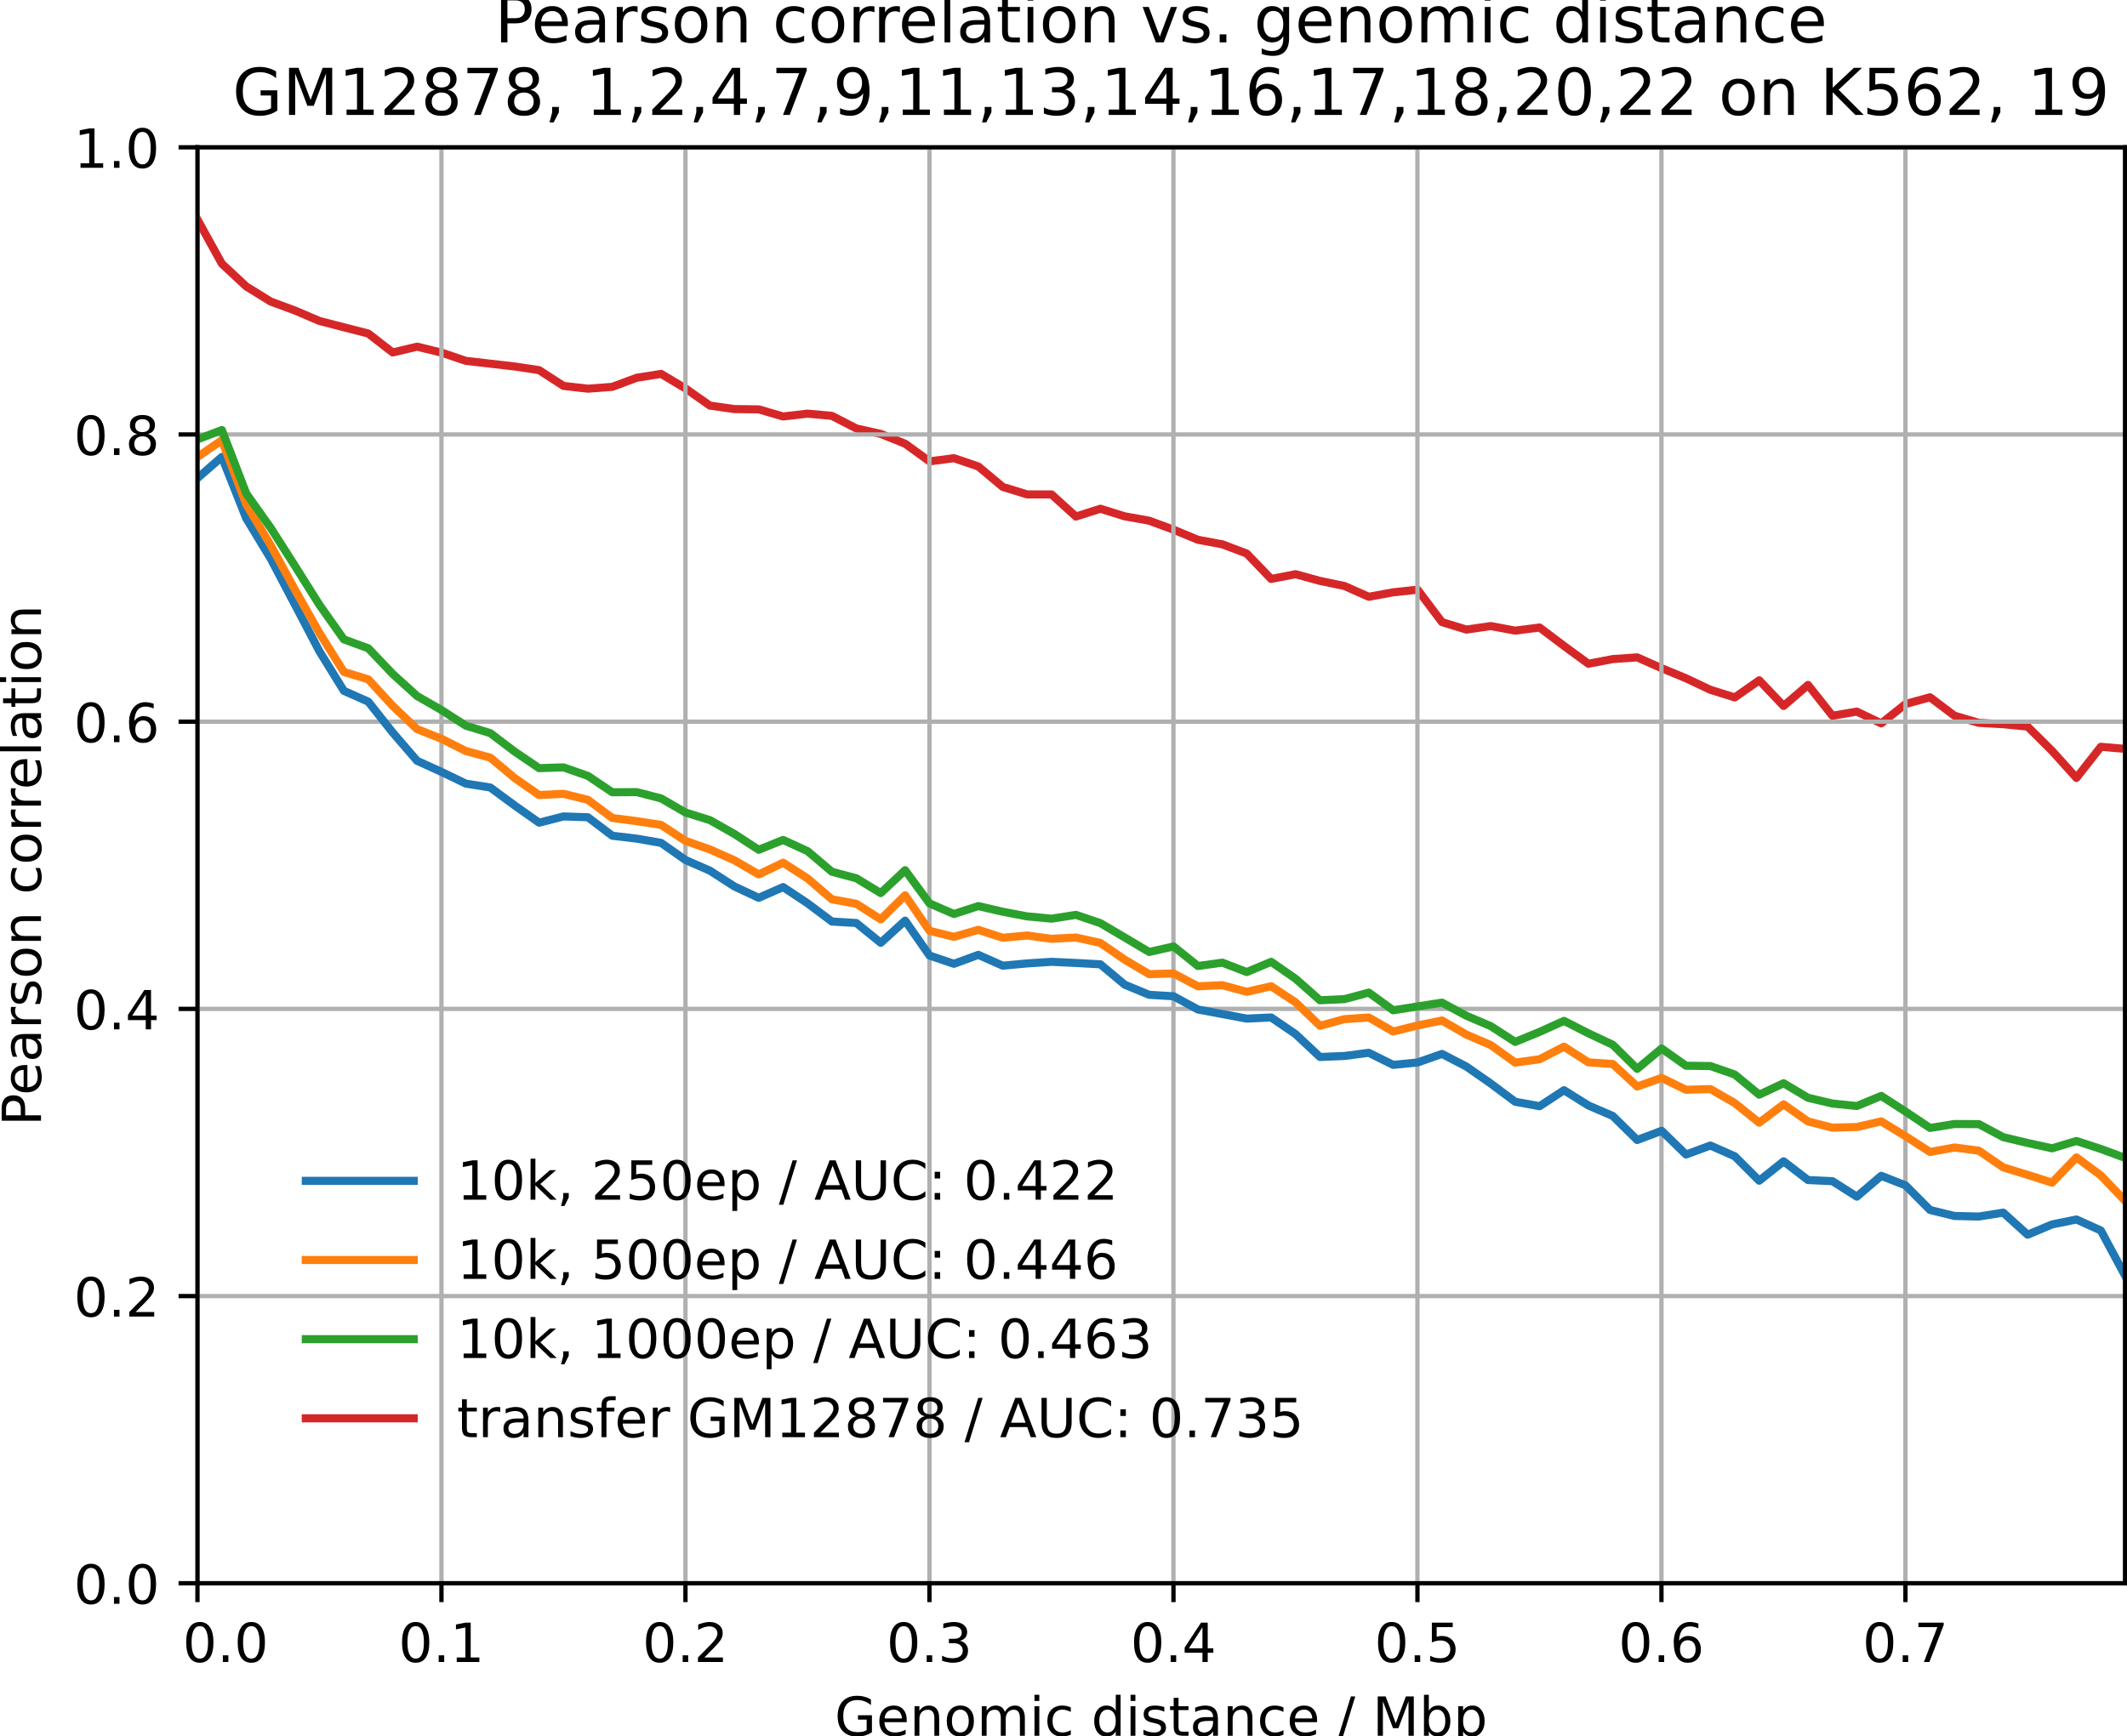
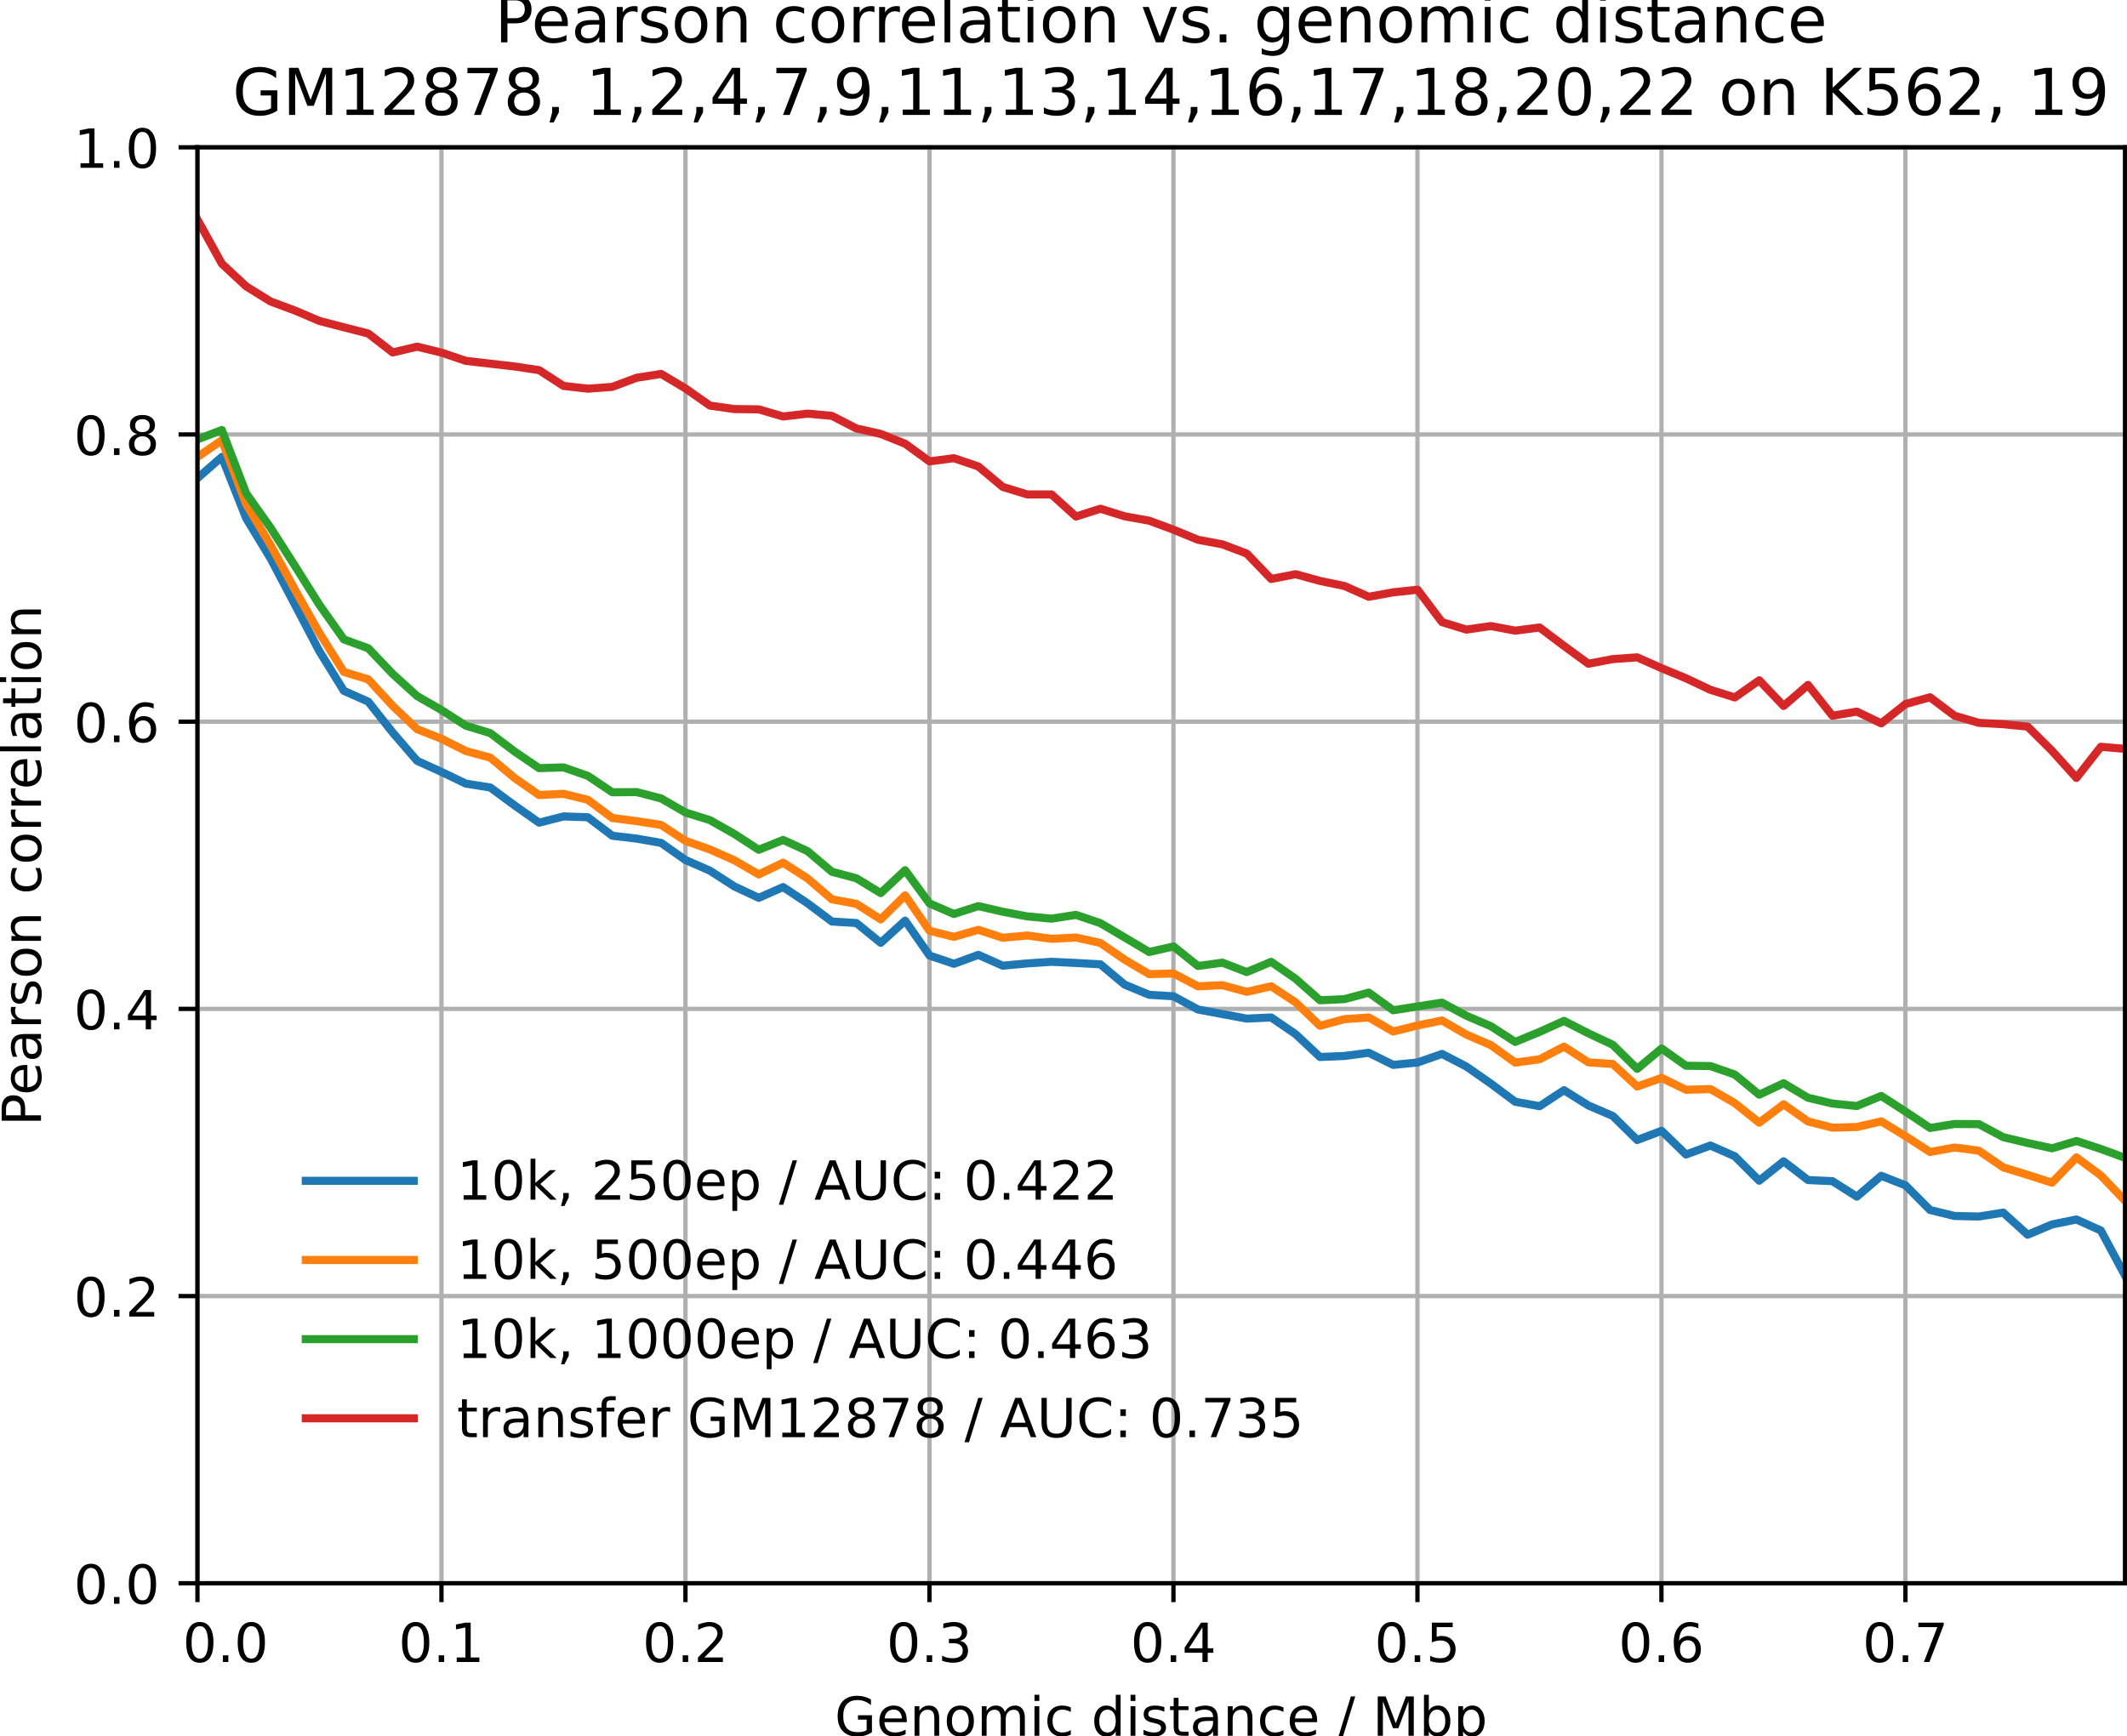
<svg xmlns="http://www.w3.org/2000/svg" version="1.1" id="svg2" xml:space="preserve" width="80mm" height="65.3mm" viewBox="0 0 302.362 246.803">
  <defs id="defs6">
    <clipPath clipPathUnits="userSpaceOnUse" id="clipPath22">
      <path d="M 57.6,38.016 H 414.72 V 304.128 H 57.6 Z" id="path20" />
    </clipPath>
    <clipPath clipPathUnits="userSpaceOnUse" id="clipPath40">
      <path d="M 57.6,38.016 H 414.72 V 304.128 H 57.6 Z" id="path38" />
    </clipPath>
    <clipPath clipPathUnits="userSpaceOnUse" id="clipPath58">
      <path d="M 57.6,38.016 H 414.72 V 304.128 H 57.6 Z" id="path56" />
    </clipPath>
    <clipPath clipPathUnits="userSpaceOnUse" id="clipPath76">
      <path d="M 57.6,38.016 H 414.72 V 304.128 H 57.6 Z" id="path74" />
    </clipPath>
    <clipPath clipPathUnits="userSpaceOnUse" id="clipPath94">
      <path d="M 57.6,38.016 H 414.72 V 304.128 H 57.6 Z" id="path92" />
    </clipPath>
    <clipPath clipPathUnits="userSpaceOnUse" id="clipPath112">
      <path d="M 57.6,38.016 H 414.72 V 304.128 H 57.6 Z" id="path110" />
    </clipPath>
    <clipPath clipPathUnits="userSpaceOnUse" id="clipPath130">
      <path d="M 57.6,38.016 H 414.72 V 304.128 H 57.6 Z" id="path128" />
    </clipPath>
    <clipPath clipPathUnits="userSpaceOnUse" id="clipPath148">
      <path d="M 57.6,38.016 H 414.72 V 304.128 H 57.6 Z" id="path146" />
    </clipPath>
    <clipPath clipPathUnits="userSpaceOnUse" id="clipPath170">
      <path d="M 57.6,38.016 H 414.72 V 304.128 H 57.6 Z" id="path168" />
    </clipPath>
    <clipPath clipPathUnits="userSpaceOnUse" id="clipPath188">
      <path d="M 57.6,38.016 H 414.72 V 304.128 H 57.6 Z" id="path186" />
    </clipPath>
    <clipPath clipPathUnits="userSpaceOnUse" id="clipPath206">
      <path d="M 57.6,38.016 H 414.72 V 304.128 H 57.6 Z" id="path204" />
    </clipPath>
    <clipPath clipPathUnits="userSpaceOnUse" id="clipPath224">
      <path d="M 57.6,38.016 H 414.72 V 304.128 H 57.6 Z" id="path222" />
    </clipPath>
    <clipPath clipPathUnits="userSpaceOnUse" id="clipPath242">
      <path d="M 57.6,38.016 H 414.72 V 304.128 H 57.6 Z" id="path240" />
    </clipPath>
    <clipPath clipPathUnits="userSpaceOnUse" id="clipPath260">
      <path d="M 57.6,38.016 H 414.72 V 304.128 H 57.6 Z" id="path258" />
    </clipPath>
    <clipPath clipPathUnits="userSpaceOnUse" id="clipPath282">
      <path d="M 57.6,38.016 H 414.72 V 304.128 H 57.6 Z" id="path280" />
    </clipPath>
    <clipPath clipPathUnits="userSpaceOnUse" id="clipPath292">
      <path d="M 57.6,38.016 H 414.72 V 304.128 H 57.6 Z" id="path290" />
    </clipPath>
    <clipPath clipPathUnits="userSpaceOnUse" id="clipPath302">
      <path d="M 57.6,38.016 H 414.72 V 304.128 H 57.6 Z" id="path300" />
    </clipPath>
    <clipPath clipPathUnits="userSpaceOnUse" id="clipPath312">
      <path d="M 57.6,38.016 H 414.72 V 304.128 H 57.6 Z" id="path310" />
    </clipPath>
  </defs>
  <g id="g10" transform="matrix(1.333333,0,0,-1.333333,-28.02396,443.5936)">
+     <path d="M 57.6,38.016 V 304.128" style="fill:none;stroke:#b0b0b0;stroke-width:0.8;stroke-linecap:square;stroke-linejoin:round;stroke-miterlimit:10;stroke-dasharray:none;stroke-opacity:1" id="path24" transform="matrix(0.5754662,0,0,0.5754662,8.92284,141.9712)" />
+     <path d="M 102.805,38.016 V 304.128" style="fill:none;stroke:#b0b0b0;stroke-width:0.8;stroke-linecap:square;stroke-linejoin:round;stroke-miterlimit:10;stroke-dasharray:none;stroke-opacity:1" id="path42" transform="matrix(0.5754662,0,0,0.5754662,8.92284,141.9712)" />
+     <path d="M 148.01,38.016 V 304.128" style="fill:none;stroke:#b0b0b0;stroke-width:0.8;stroke-linecap:square;stroke-linejoin:round;stroke-miterlimit:10;stroke-dasharray:none;stroke-opacity:1" id="path60" transform="matrix(0.5754662,0,0,0.5754662,8.92284,141.9712)" />
+     <path d="M 193.215,38.016 V 304.128" style="fill:none;stroke:#b0b0b0;stroke-width:0.8;stroke-linecap:square;stroke-linejoin:round;stroke-miterlimit:10;stroke-dasharray:none;stroke-opacity:1" id="path78" transform="matrix(0.5754662,0,0,0.5754662,8.92284,141.9712)" />
+     <path d="M 238.42,38.016 V 304.128" style="fill:none;stroke:#b0b0b0;stroke-width:0.8;stroke-linecap:square;stroke-linejoin:round;stroke-miterlimit:10;stroke-dasharray:none;stroke-opacity:1" id="path96" transform="matrix(0.5754662,0,0,0.5754662,8.92284,141.9712)" />
+     <path d="M 283.625,38.016 V 304.128" style="fill:none;stroke:#b0b0b0;stroke-width:0.8;stroke-linecap:square;stroke-linejoin:round;stroke-miterlimit:10;stroke-dasharray:none;stroke-opacity:1" id="path114" transform="matrix(0.5754662,0,0,0.5754662,8.92284,141.9712)" />
+     <path d="M 198.154,163.848 V 316.987" style="fill:none;stroke:#b0b0b0;stroke-width:0.46;stroke-linecap:square;stroke-linejoin:round;stroke-miterlimit:10;stroke-dasharray:none;stroke-opacity:1" id="path132" />
+     <path d="M 374.035,38.016 V 304.128" style="fill:none;stroke:#b0b0b0;stroke-width:0.8;stroke-linecap:square;stroke-linejoin:round;stroke-miterlimit:10;stroke-dasharray:none;stroke-opacity:1" id="path150" transform="matrix(0.5754662,0,0,0.5754662,8.92284,141.9712)" />
+     <path d="M 57.6,38.016 H 414.72" style="fill:none;stroke:#b0b0b0;stroke-width:0.8;stroke-linecap:square;stroke-linejoin:round;stroke-miterlimit:10;stroke-dasharray:none;stroke-opacity:1" id="path172" transform="matrix(0.5754662,0,0,0.5754662,8.92284,141.9712)" />
+     <path d="M 57.6,91.238 H 414.72" style="fill:none;stroke:#b0b0b0;stroke-width:0.8;stroke-linecap:square;stroke-linejoin:round;stroke-miterlimit:10;stroke-dasharray:none;stroke-opacity:1" id="path190" transform="matrix(0.5754662,0,0,0.5754662,8.92284,141.9712)" />
+     <path d="M 57.6,144.461 H 414.72" style="fill:none;stroke:#b0b0b0;stroke-width:0.8;stroke-linecap:square;stroke-linejoin:round;stroke-miterlimit:10;stroke-dasharray:none;stroke-opacity:1" id="path208" transform="matrix(0.5754662,0,0,0.5754662,8.92284,141.9712)" />
+     <path d="M 57.6,197.683 H 414.72" style="fill:none;stroke:#b0b0b0;stroke-width:0.8;stroke-linecap:square;stroke-linejoin:round;stroke-miterlimit:10;stroke-dasharray:none;stroke-opacity:1" id="path226" transform="matrix(0.5754662,0,0,0.5754662,8.92284,141.9712)" />
+     <path d="M 57.6,250.906 H 414.72" style="fill:none;stroke:#b0b0b0;stroke-width:0.8;stroke-linecap:square;stroke-linejoin:round;stroke-miterlimit:10;stroke-dasharray:none;stroke-opacity:1" id="path244" transform="matrix(0.5754662,0,0,0.5754662,8.92284,141.9712)" />
+     <path d="M 57.6,304.128 H 414.72" style="fill:none;stroke:#b0b0b0;stroke-width:0.8;stroke-linecap:square;stroke-linejoin:round;stroke-miterlimit:10;stroke-dasharray:none;stroke-opacity:1" id="path262" transform="matrix(0.5754662,0,0,0.5754662,8.92284,141.9712)" />
    <g id="g308" clip-path="url(#clipPath312)" transform="matrix(0.5754662,0,0,0.5754662,8.922839,141.9712)">
      <path d="m 57.6,290.735 4.521,-8.181 4.521,-4.212 4.521,-2.795 4.521,-1.676 4.521,-1.928 4.521,-1.17 4.521,-1.157 4.521,-3.508 4.521,1.072 4.521,-1.099 4.521,-1.533 4.521,-0.518 4.521,-0.521 4.521,-0.679 4.521,-2.923 4.521,-0.514 4.521,0.34 4.521,1.687 4.521,0.713 4.521,-2.695 4.521,-3.179 4.521,-0.642 4.521,-0.054 4.521,-1.32 4.521,0.53 4.521,-0.416 4.521,-2.331 4.521,-1.014 4.521,-1.815 4.521,-3.272 4.521,0.589 4.521,-1.536 4.521,-3.789 4.521,-1.389 4.521,-0.005 4.521,-4.094 4.521,1.444 4.521,-1.406 4.521,-0.807 4.521,-1.672 4.521,-1.868 4.521,-0.843 4.521,-1.71 4.521,-4.704 4.521,0.88 4.521,-1.242 4.521,-0.939 4.521,-2.001 4.521,0.825 4.521,0.482 4.521,-6.001 4.521,-1.391 4.521,0.657 4.521,-0.85 4.521,0.58 4.521,-3.41 4.521,-3.304 4.521,0.865 4.521,0.317 4.521,-2.008 4.521,-1.868 4.521,-2.137 4.521,-1.414 4.521,3.176 4.521,-4.753 4.521,3.892 4.521,-5.707 4.521,0.769 4.521,-2.184 4.521,3.598 4.521,1.238 4.521,-3.409 4.521,-1.329 4.521,-0.251 4.521,-0.442 4.521,-4.495 4.521,-5.015 4.521,5.765 4.521,-0.387" style="fill:none;stroke:#d62728;stroke-width:1.5;stroke-linecap:square;stroke-linejoin:round;stroke-miterlimit:10;stroke-dasharray:none;stroke-opacity:1" id="path314" />
    </g>
    <g id="g16" transform="matrix(0.5754662,0,0,0.5754662,8.922839,141.9712)">
-       <g id="g18" clip-path="url(#clipPath22)">
-         <path d="M 57.6,38.016 V 304.128" style="fill:none;stroke:#b0b0b0;stroke-width:0.8;stroke-linecap:square;stroke-linejoin:round;stroke-miterlimit:10;stroke-dasharray:none;stroke-opacity:1" id="path24" />
-       </g>
+       <g id="g18" clip-path="url(#clipPath22)" />
    </g>
    <path d="m 42.07,163.848 v -2.014" style="fill:#000000;fill-opacity:1;fill-rule:nonzero;stroke:#000000;stroke-width:0.46;stroke-linecap:butt;stroke-linejoin:round;stroke-miterlimit:10;stroke-dasharray:none;stroke-opacity:1" id="path28" />
    <g id="g34" transform="matrix(0.5754662,0,0,0.5754662,8.922839,141.9712)">
-       <g id="g36" clip-path="url(#clipPath40)">
-         <path d="M 102.805,38.016 V 304.128" style="fill:none;stroke:#b0b0b0;stroke-width:0.8;stroke-linecap:square;stroke-linejoin:round;stroke-miterlimit:10;stroke-dasharray:none;stroke-opacity:1" id="path42" />
-       </g>
+       <g id="g36" clip-path="url(#clipPath40)" />
    </g>
    <path d="m 68.084,163.848 v -2.014" style="fill:#000000;fill-opacity:1;fill-rule:nonzero;stroke:#000000;stroke-width:0.46;stroke-linecap:butt;stroke-linejoin:round;stroke-miterlimit:10;stroke-dasharray:none;stroke-opacity:1" id="path46" />
    <g id="g52" transform="matrix(0.5754662,0,0,0.5754662,8.922839,141.9712)">
-       <g id="g54" clip-path="url(#clipPath58)">
-         <path d="M 148.01,38.016 V 304.128" style="fill:none;stroke:#b0b0b0;stroke-width:0.8;stroke-linecap:square;stroke-linejoin:round;stroke-miterlimit:10;stroke-dasharray:none;stroke-opacity:1" id="path60" />
-       </g>
+       <g id="g54" clip-path="url(#clipPath58)" />
    </g>
    <path d="m 94.098,163.848 v -2.014" style="fill:#000000;fill-opacity:1;fill-rule:nonzero;stroke:#000000;stroke-width:0.46;stroke-linecap:butt;stroke-linejoin:round;stroke-miterlimit:10;stroke-dasharray:none;stroke-opacity:1" id="path64" />
    <g id="g70" transform="matrix(0.5754662,0,0,0.5754662,8.922839,141.9712)">
-       <g id="g72" clip-path="url(#clipPath76)">
-         <path d="M 193.215,38.016 V 304.128" style="fill:none;stroke:#b0b0b0;stroke-width:0.8;stroke-linecap:square;stroke-linejoin:round;stroke-miterlimit:10;stroke-dasharray:none;stroke-opacity:1" id="path78" />
-       </g>
+       <g id="g72" clip-path="url(#clipPath76)" />
    </g>
    <path d="m 120.112,163.848 v -2.014" style="fill:#000000;fill-opacity:1;fill-rule:nonzero;stroke:#000000;stroke-width:0.46;stroke-linecap:butt;stroke-linejoin:round;stroke-miterlimit:10;stroke-dasharray:none;stroke-opacity:1" id="path82" />
    <g id="g88" transform="matrix(0.5754662,0,0,0.5754662,8.922839,141.9712)">
-       <g id="g90" clip-path="url(#clipPath94)">
-         <path d="M 238.42,38.016 V 304.128" style="fill:none;stroke:#b0b0b0;stroke-width:0.8;stroke-linecap:square;stroke-linejoin:round;stroke-miterlimit:10;stroke-dasharray:none;stroke-opacity:1" id="path96" />
-       </g>
+       <g id="g90" clip-path="url(#clipPath94)" />
    </g>
    <path d="m 146.126,163.848 v -2.014" style="fill:#000000;fill-opacity:1;fill-rule:nonzero;stroke:#000000;stroke-width:0.46;stroke-linecap:butt;stroke-linejoin:round;stroke-miterlimit:10;stroke-dasharray:none;stroke-opacity:1" id="path100" />
    <g id="g106" transform="matrix(0.5754662,0,0,0.5754662,8.922839,141.9712)">
-       <g id="g108" clip-path="url(#clipPath112)">
-         <path d="M 283.625,38.016 V 304.128" style="fill:none;stroke:#b0b0b0;stroke-width:0.8;stroke-linecap:square;stroke-linejoin:round;stroke-miterlimit:10;stroke-dasharray:none;stroke-opacity:1" id="path114" />
-       </g>
+       <g id="g108" clip-path="url(#clipPath112)" />
    </g>
    <path d="m 172.14,163.848 v -2.014" style="fill:#000000;fill-opacity:1;fill-rule:nonzero;stroke:#000000;stroke-width:0.46;stroke-linecap:butt;stroke-linejoin:round;stroke-miterlimit:10;stroke-dasharray:none;stroke-opacity:1" id="path118" />
-     <g id="g124" transform="matrix(0.5754662,0,0,0.5754662,8.922839,141.9712)">
-       <g id="g126" clip-path="url(#clipPath130)">
-         <path d="M 328.83,38.016 V 304.128" style="fill:none;stroke:#b0b0b0;stroke-width:0.8;stroke-linecap:square;stroke-linejoin:round;stroke-miterlimit:10;stroke-dasharray:none;stroke-opacity:1" id="path132" />
-       </g>
-     </g>
    <path d="m 198.154,163.848 v -2.014" style="fill:#000000;fill-opacity:1;fill-rule:nonzero;stroke:#000000;stroke-width:0.46;stroke-linecap:butt;stroke-linejoin:round;stroke-miterlimit:10;stroke-dasharray:none;stroke-opacity:1" id="path136" />
    <g id="g142" transform="matrix(0.5754662,0,0,0.5754662,8.922839,141.9712)">
-       <g id="g144" clip-path="url(#clipPath148)">
-         <path d="M 374.035,38.016 V 304.128" style="fill:none;stroke:#b0b0b0;stroke-width:0.8;stroke-linecap:square;stroke-linejoin:round;stroke-miterlimit:10;stroke-dasharray:none;stroke-opacity:1" id="path150" />
-       </g>
+       <g id="g144" clip-path="url(#clipPath148)" />
    </g>
    <path d="m 224.168,163.848 v -2.014" style="fill:#000000;fill-opacity:1;fill-rule:nonzero;stroke:#000000;stroke-width:0.46;stroke-linecap:butt;stroke-linejoin:round;stroke-miterlimit:10;stroke-dasharray:none;stroke-opacity:1" id="path154" />
    <g id="g164" transform="matrix(0.5754662,0,0,0.5754662,8.922839,141.9712)">
-       <g id="g166" clip-path="url(#clipPath170)">
-         <path d="M 57.6,38.016 H 414.72" style="fill:none;stroke:#b0b0b0;stroke-width:0.8;stroke-linecap:square;stroke-linejoin:round;stroke-miterlimit:10;stroke-dasharray:none;stroke-opacity:1" id="path172" />
-       </g>
+       <g id="g166" clip-path="url(#clipPath170)" />
    </g>
    <path d="M 42.07,163.848 H 40.056" style="fill:#000000;fill-opacity:1;fill-rule:nonzero;stroke:#000000;stroke-width:0.46;stroke-linecap:butt;stroke-linejoin:round;stroke-miterlimit:10;stroke-dasharray:none;stroke-opacity:1" id="path176" />
    <g id="g182" transform="matrix(0.5754662,0,0,0.5754662,8.922839,141.9712)">
-       <g id="g184" clip-path="url(#clipPath188)">
-         <path d="M 57.6,91.238 H 414.72" style="fill:none;stroke:#b0b0b0;stroke-width:0.8;stroke-linecap:square;stroke-linejoin:round;stroke-miterlimit:10;stroke-dasharray:none;stroke-opacity:1" id="path190" />
-       </g>
+       <g id="g184" clip-path="url(#clipPath188)" />
    </g>
    <path d="M 42.07,194.476 H 40.056" style="fill:#000000;fill-opacity:1;fill-rule:nonzero;stroke:#000000;stroke-width:0.46;stroke-linecap:butt;stroke-linejoin:round;stroke-miterlimit:10;stroke-dasharray:none;stroke-opacity:1" id="path194" />
    <g id="g200" transform="matrix(0.5754662,0,0,0.5754662,8.922839,141.9712)">
-       <g id="g202" clip-path="url(#clipPath206)">
-         <path d="M 57.6,144.461 H 414.72" style="fill:none;stroke:#b0b0b0;stroke-width:0.8;stroke-linecap:square;stroke-linejoin:round;stroke-miterlimit:10;stroke-dasharray:none;stroke-opacity:1" id="path208" />
-       </g>
+       <g id="g202" clip-path="url(#clipPath206)" />
    </g>
    <path d="M 42.07,225.103 H 40.056" style="fill:#000000;fill-opacity:1;fill-rule:nonzero;stroke:#000000;stroke-width:0.46;stroke-linecap:butt;stroke-linejoin:round;stroke-miterlimit:10;stroke-dasharray:none;stroke-opacity:1" id="path212" />
    <g id="g218" transform="matrix(0.5754662,0,0,0.5754662,8.922839,141.9712)">
-       <g id="g220" clip-path="url(#clipPath224)">
-         <path d="M 57.6,197.683 H 414.72" style="fill:none;stroke:#b0b0b0;stroke-width:0.8;stroke-linecap:square;stroke-linejoin:round;stroke-miterlimit:10;stroke-dasharray:none;stroke-opacity:1" id="path226" />
-       </g>
+       <g id="g220" clip-path="url(#clipPath224)" />
    </g>
    <path d="M 42.07,255.731 H 40.056" style="fill:#000000;fill-opacity:1;fill-rule:nonzero;stroke:#000000;stroke-width:0.46;stroke-linecap:butt;stroke-linejoin:round;stroke-miterlimit:10;stroke-dasharray:none;stroke-opacity:1" id="path230" />
    <g id="g236" transform="matrix(0.5754662,0,0,0.5754662,8.922839,141.9712)">
-       <g id="g238" clip-path="url(#clipPath242)">
-         <path d="M 57.6,250.906 H 414.72" style="fill:none;stroke:#b0b0b0;stroke-width:0.8;stroke-linecap:square;stroke-linejoin:round;stroke-miterlimit:10;stroke-dasharray:none;stroke-opacity:1" id="path244" />
-       </g>
+       <g id="g238" clip-path="url(#clipPath242)" />
    </g>
    <path d="M 42.07,286.359 H 40.056" style="fill:#000000;fill-opacity:1;fill-rule:nonzero;stroke:#000000;stroke-width:0.46;stroke-linecap:butt;stroke-linejoin:round;stroke-miterlimit:10;stroke-dasharray:none;stroke-opacity:1" id="path248" />
    <g id="g254" transform="matrix(0.5754662,0,0,0.5754662,8.922839,141.9712)">
-       <g id="g256" clip-path="url(#clipPath260)">
-         <path d="M 57.6,304.128 H 414.72" style="fill:none;stroke:#b0b0b0;stroke-width:0.8;stroke-linecap:square;stroke-linejoin:round;stroke-miterlimit:10;stroke-dasharray:none;stroke-opacity:1" id="path262" />
-       </g>
+       <g id="g256" clip-path="url(#clipPath260)" />
    </g>
    <path d="M 42.07,316.987 H 40.056" style="fill:#000000;fill-opacity:1;fill-rule:nonzero;stroke:#000000;stroke-width:0.46;stroke-linecap:butt;stroke-linejoin:round;stroke-miterlimit:10;stroke-dasharray:none;stroke-opacity:1" id="path266" />
    <g id="g278" clip-path="url(#clipPath282)" transform="matrix(0.5754662,0,0,0.5754662,8.922839,141.9712)">
      <path d="m 57.6,242.811 4.521,3.937 4.521,-11.402 4.521,-7.436 4.521,-8.588 4.521,-8.61 4.521,-7.311 4.521,-2.011 4.521,-5.712 4.521,-5.247 4.521,-2.056 4.521,-2.175 4.521,-0.715 4.521,-3.329 4.521,-3.188 4.521,1.155 4.521,-0.152 4.521,-3.424 4.521,-0.538 4.521,-0.789 4.521,-3.177 4.521,-1.97 4.521,-2.915 4.521,-2.118 4.521,1.994 4.521,-3.002 4.521,-3.384 4.521,-0.274 4.521,-3.673 4.521,4.113 4.521,-6.471 4.521,-1.529 4.521,1.658 4.521,-2.007 4.521,0.419 4.521,0.299 4.521,-0.214 4.521,-0.249 4.521,-3.78 4.521,-1.871 4.521,-0.273 4.521,-2.451 4.521,-0.847 4.521,-0.841 4.521,0.212 4.521,-3.084 4.521,-4.24 4.521,0.187 4.521,0.591 4.521,-2.241 4.521,0.446 4.521,1.585 4.521,-2.342 4.521,-3.152 4.521,-3.37 4.521,-0.826 4.521,2.966 4.521,-2.832 4.521,-1.943 4.521,-4.453 4.521,1.703 4.521,-4.391 4.521,1.663 4.521,-1.993 4.521,-4.527 4.521,3.597 4.521,-3.475 4.521,-0.205 4.521,-2.868 4.521,3.86 4.521,-1.782 4.521,-4.551 4.521,-1.11 4.521,-0.103 4.521,0.72 4.521,-4.089 4.521,1.901 4.521,0.92 4.521,-2.043 4.521,-8.423" style="fill:none;stroke:#1f77b4;stroke-width:1.5;stroke-linecap:square;stroke-linejoin:round;stroke-miterlimit:10;stroke-dasharray:none;stroke-opacity:1" id="path284" />
    </g>
    <g id="g288" clip-path="url(#clipPath292)" transform="matrix(0.5754662,0,0,0.5754662,8.922839,141.9712)">
      <path d="m 57.6,246.739 4.521,3.106 4.521,-11.879 4.521,-7.575 4.521,-8.298 4.521,-7.984 4.521,-7.209 4.521,-1.37 4.521,-4.918 4.521,-4.31 4.521,-1.787 4.521,-2.275 4.521,-1.222 4.521,-3.784 4.521,-3.146 4.521,0.229 4.521,-1.117 4.521,-3.369 4.521,-0.579 4.521,-0.701 4.521,-2.96 4.521,-1.584 4.521,-2.002 4.521,-2.626 4.521,2.165 4.521,-2.903 4.521,-3.877 4.521,-0.831 4.521,-2.884 4.521,4.453 4.521,-6.574 4.521,-1.117 4.521,1.299 4.521,-1.469 4.521,0.416 4.521,-0.613 4.521,0.24 4.521,-1.003 4.521,-3.111 4.521,-2.671 4.521,0.121 4.521,-2.376 4.521,0.207 4.521,-1.229 4.521,1.025 4.521,-2.969 4.521,-4.348 4.521,1.227 4.521,0.311 4.521,-2.602 4.521,1.121 4.521,0.922 4.521,-2.616 4.521,-1.945 4.521,-3.241 4.521,0.618 4.521,2.338 4.521,-2.912 4.521,-0.308 4.521,-4.167 4.521,1.591 4.521,-2.199 4.521,0.128 4.521,-2.6 4.521,-3.627 4.521,3.405 4.521,-3.178 4.521,-1.151 4.521,0.124 4.521,1.044 4.521,-2.759 4.521,-2.917 4.521,0.834 4.521,-0.591 4.521,-3.095 4.521,-1.387 4.521,-1.446 4.521,4.686 4.521,-3.349 4.521,-4.73" style="fill:none;stroke:#ff7f0e;stroke-width:1.5;stroke-linecap:square;stroke-linejoin:round;stroke-miterlimit:10;stroke-dasharray:none;stroke-opacity:1" id="path294" />
    </g>
    <g id="g298" clip-path="url(#clipPath302)" transform="matrix(0.5754662,0,0,0.5754662,8.922839,141.9712)">
      <path d="m 57.6,250.004 4.521,1.73 4.521,-11.769 4.521,-6.365 4.521,-7.085 4.521,-7.192 4.521,-6.39 4.521,-1.649 4.521,-4.747 4.521,-4.099 4.521,-2.599 4.521,-2.9 4.521,-1.374 4.521,-3.428 4.521,-3.066 4.521,0.146 4.521,-1.582 4.521,-3.033 4.521,0.029 4.521,-1.17 4.521,-2.611 4.521,-1.413 4.521,-2.553 4.521,-2.938 4.521,1.821 4.521,-2.069 4.521,-3.827 4.521,-1.204 4.521,-2.753 4.521,4.246 4.521,-6.156 4.521,-1.961 4.521,1.467 4.521,-1.046 4.521,-0.861 4.521,-0.425 4.521,0.703 4.521,-1.53 4.521,-2.665 4.521,-2.681 4.521,1.024 4.521,-3.621 4.521,0.618 4.521,-1.742 4.521,1.895 4.521,-3.131 4.521,-3.99 4.521,0.205 4.521,1.215 4.521,-3.275 4.521,0.709 4.521,0.706 4.521,-2.433 4.521,-1.928 4.521,-2.92 4.521,1.861 4.521,2.039 4.521,-2.31 4.521,-2.121 4.521,-4.462 4.521,3.775 4.521,-3.196 4.521,-0.058 4.521,-1.577 4.521,-3.728 4.521,2.12 4.521,-2.696 4.521,-1.062 4.521,-0.463 4.521,1.868 4.521,-2.913 4.521,-3.02 4.521,0.732 4.521,-0.026 4.521,-2.414 4.521,-1.079 4.521,-0.985 4.521,1.354 4.521,-1.475 4.521,-1.669" style="fill:none;stroke:#2ca02c;stroke-width:1.5;stroke-linecap:square;stroke-linejoin:round;stroke-miterlimit:10;stroke-dasharray:none;stroke-opacity:1" id="path304" />
    </g>
    <path d="M 42.07,163.848 V 316.987" style="fill:none;stroke:#000000;stroke-width:0.46;stroke-linecap:square;stroke-linejoin:miter;stroke-miterlimit:10;stroke-dasharray:none;stroke-opacity:1" id="path318" />
    <path d="M 247.58,163.848 V 316.987" style="fill:none;stroke:#000000;stroke-width:0.46;stroke-linecap:square;stroke-linejoin:miter;stroke-miterlimit:10;stroke-dasharray:none;stroke-opacity:1" id="path320" />
    <path d="M 42.07,163.848 H 247.58" style="fill:none;stroke:#000000;stroke-width:0.46;stroke-linecap:square;stroke-linejoin:miter;stroke-miterlimit:10;stroke-dasharray:none;stroke-opacity:1" id="path322" />
    <path d="M 42.07,316.987 H 247.58" style="fill:none;stroke:#000000;stroke-width:0.46;stroke-linecap:square;stroke-linejoin:miter;stroke-miterlimit:10;stroke-dasharray:none;stroke-opacity:1" id="path324" />
    <path d="m 53.619,206.767 h 11.509" style="fill:none;stroke:#1f77b4;stroke-width:0.863;stroke-linecap:square;stroke-linejoin:round;stroke-miterlimit:10;stroke-dasharray:none;stroke-opacity:1" id="path334" />
    <path d="m 53.619,198.324 h 11.509" style="fill:none;stroke:#ff7f0e;stroke-width:0.863;stroke-linecap:square;stroke-linejoin:round;stroke-miterlimit:10;stroke-dasharray:none;stroke-opacity:1" id="path340" />
    <path d="m 53.619,189.881 h 11.509" style="fill:none;stroke:#2ca02c;stroke-width:0.863;stroke-linecap:square;stroke-linejoin:round;stroke-miterlimit:10;stroke-dasharray:none;stroke-opacity:1" id="path346" />
    <path d="m 53.619,181.438 h 11.509" style="fill:none;stroke:#d62728;stroke-width:0.863;stroke-linecap:square;stroke-linejoin:round;stroke-miterlimit:10;stroke-dasharray:none;stroke-opacity:1" id="path352" />
  </g>
  <g id="layer2">
    <text style="font-variant:normal;font-weight:normal;font-size:7.673px;font-family:'DejaVu Sans';-inkscape-font-specification:DejaVuSans;writing-mode:lr-tb;fill:#000000;fill-opacity:1;fill-rule:nonzero;stroke:none;stroke-width:0.767" id="text32" x="25.967" y="236.327">
      <tspan x="25.967 30.847 33.287" y="236.327" id="tspan30" style="stroke-width:0.767">0.0</tspan>
    </text>
    <text style="font-variant:normal;font-weight:normal;font-size:7.673px;font-family:'DejaVu Sans';-inkscape-font-specification:DejaVuSans;writing-mode:lr-tb;fill:#000000;fill-opacity:1;fill-rule:nonzero;stroke:none;stroke-width:0.767" id="text50" x="56.652" y="236.327">
      <tspan x="56.652 61.532 63.972" y="236.327" id="tspan48" style="stroke-width:0.767">0.1</tspan>
    </text>
    <text style="font-variant:normal;font-weight:normal;font-size:7.673px;font-family:'DejaVu Sans';-inkscape-font-specification:DejaVuSans;writing-mode:lr-tb;fill:#000000;fill-opacity:1;fill-rule:nonzero;stroke:none;stroke-width:0.767" id="text68" x="91.337" y="236.327">
      <tspan x="91.337 96.217 98.657" y="236.327" id="tspan66" style="stroke-width:0.767">0.2</tspan>
    </text>
    <text style="font-variant:normal;font-weight:normal;font-size:7.673px;font-family:'DejaVu Sans';-inkscape-font-specification:DejaVuSans;writing-mode:lr-tb;fill:#000000;fill-opacity:1;fill-rule:nonzero;stroke:none;stroke-width:0.767" id="text86" x="126.023" y="236.327">
      <tspan x="126.023 130.903 133.342" y="236.327" id="tspan84" style="stroke-width:0.767">0.3</tspan>
    </text>
    <text style="font-variant:normal;font-weight:normal;font-size:7.673px;font-family:'DejaVu Sans';-inkscape-font-specification:DejaVuSans;writing-mode:lr-tb;fill:#000000;fill-opacity:1;fill-rule:nonzero;stroke:none;stroke-width:0.767" id="text104" x="160.708" y="236.327">
      <tspan x="160.708 165.588 168.028" y="236.327" id="tspan102" style="stroke-width:0.767">0.4</tspan>
    </text>
    <text style="font-variant:normal;font-weight:normal;font-size:7.673px;font-family:'DejaVu Sans';-inkscape-font-specification:DejaVuSans;writing-mode:lr-tb;fill:#000000;fill-opacity:1;fill-rule:nonzero;stroke:none;stroke-width:0.767" id="text122" x="195.393" y="236.327">
      <tspan x="195.393 200.273 202.713" y="236.327" id="tspan120" style="stroke-width:0.767">0.5</tspan>
    </text>
    <text style="font-variant:normal;font-weight:normal;font-size:7.673px;font-family:'DejaVu Sans';-inkscape-font-specification:DejaVuSans;writing-mode:lr-tb;fill:#000000;fill-opacity:1;fill-rule:nonzero;stroke:none;stroke-width:0.767" id="text140" x="230.078" y="236.327">
      <tspan x="230.078 234.958 237.398" y="236.327" id="tspan138" style="stroke-width:0.767">0.6</tspan>
    </text>
    <text style="font-variant:normal;font-weight:normal;font-size:7.673px;font-family:'DejaVu Sans';-inkscape-font-specification:DejaVuSans;writing-mode:lr-tb;fill:#000000;fill-opacity:1;fill-rule:nonzero;stroke:none;stroke-width:0.767" id="text158" x="264.764" y="236.327">
      <tspan x="264.764 269.644 272.084" y="236.327" id="tspan156" style="stroke-width:0.767">0.7</tspan>
    </text>
    <text style="font-variant:normal;font-weight:normal;font-size:7.673px;font-family:'DejaVu Sans';-inkscape-font-specification:DejaVuSans;writing-mode:lr-tb;fill:#000000;fill-opacity:1;fill-rule:nonzero;stroke:none;stroke-width:0.767" id="text162" x="118.637" y="246.817">
      <tspan x="118.637 124.583 129.302 134.167 138.863 146.336 148.469 152.689 155.129 160.002 162.135 166.132 169.14 173.843 178.708 182.928 187.647 190.087 192.673 195.113 201.734 206.607" y="246.817" id="tspan160" style="stroke-width:0.767">Genomic distance / Mbp</tspan>
    </text>
    <text style="font-variant:normal;font-weight:normal;font-size:7.673px;font-family:'DejaVu Sans';-inkscape-font-specification:DejaVuSans;writing-mode:lr-tb;fill:#000000;fill-opacity:1;fill-rule:nonzero;stroke:none;stroke-width:0.767" id="text180" x="10.493" y="228.043">
      <tspan x="10.493 15.373 17.813" y="228.043" id="tspan178" style="stroke-width:0.767">0.0</tspan>
    </text>
    <text style="font-variant:normal;font-weight:normal;font-size:7.673px;font-family:'DejaVu Sans';-inkscape-font-specification:DejaVuSans;writing-mode:lr-tb;fill:#000000;fill-opacity:1;fill-rule:nonzero;stroke:none;stroke-width:0.767" id="text198" x="10.493" y="187.206">
      <tspan x="10.493 15.373 17.813" y="187.206" id="tspan196" style="stroke-width:0.767">0.2</tspan>
    </text>
    <text style="font-variant:normal;font-weight:normal;font-size:7.673px;font-family:'DejaVu Sans';-inkscape-font-specification:DejaVuSans;writing-mode:lr-tb;fill:#000000;fill-opacity:1;fill-rule:nonzero;stroke:none;stroke-width:0.767" id="text216" x="10.493" y="146.369">
      <tspan x="10.493 15.373 17.813" y="146.369" id="tspan214" style="stroke-width:0.767">0.4</tspan>
    </text>
    <text style="font-variant:normal;font-weight:normal;font-size:7.673px;font-family:'DejaVu Sans';-inkscape-font-specification:DejaVuSans;writing-mode:lr-tb;fill:#000000;fill-opacity:1;fill-rule:nonzero;stroke:none;stroke-width:0.767" id="text234" x="10.493" y="105.532">
      <tspan x="10.493 15.373 17.813" y="105.532" id="tspan232" style="stroke-width:0.767">0.6</tspan>
    </text>
    <text style="font-variant:normal;font-weight:normal;font-size:7.673px;font-family:'DejaVu Sans';-inkscape-font-specification:DejaVuSans;writing-mode:lr-tb;fill:#000000;fill-opacity:1;fill-rule:nonzero;stroke:none;stroke-width:0.767" id="text252" x="10.493" y="64.695">
      <tspan x="10.493 15.373 17.813" y="64.695" id="tspan250" style="stroke-width:0.767">0.8</tspan>
    </text>
    <text style="font-variant:normal;font-weight:normal;font-size:7.673px;font-family:'DejaVu Sans';-inkscape-font-specification:DejaVuSans;writing-mode:lr-tb;fill:#000000;fill-opacity:1;fill-rule:nonzero;stroke:none;stroke-width:0.767" id="text270" x="10.493" y="23.858">
      <tspan x="10.493 15.373 17.813" y="23.858" id="tspan268" style="stroke-width:0.767">1.0</tspan>
    </text>
    <text transform="rotate(-90)" style="font-variant:normal;font-weight:normal;font-size:7.673px;font-family:'DejaVu Sans';-inkscape-font-specification:DejaVuSans;writing-mode:lr-tb;fill:#000000;fill-opacity:1;fill-rule:nonzero;stroke:none;stroke-width:0.767" id="text274" x="-160.107" y="5.83">
      <tspan x="-160.107 -155.48 -150.761 -146.058 -142.904 -138.907 -134.211 -129.346 -126.906 -122.686 -117.99 -114.837 -111.683 -106.964 -104.831 -100.128 -97.12 -94.987 -90.291" y="5.83" id="tspan272" style="stroke-width:0.767">Pearson correlation</tspan>
    </text>
    <text style="font-variant:normal;font-weight:normal;font-size:9.207px;font-family:'DejaVu Sans';-inkscape-font-specification:DejaVuSans;writing-mode:lr-tb;fill:#000000;fill-opacity:1;fill-rule:nonzero;stroke:none;stroke-width:0.767" id="text328" x="70.322" y="6.021">
      <tspan x="70.322 75.874 81.537 87.181 90.965 95.762 101.397 107.235 110.162 115.227 120.862 124.646 128.43 134.093 136.652 142.297 145.906 148.466 154.101 159.938 162.866 168.317 173.114 176.042 178.97 184.817 190.479 196.317 201.952 210.92 213.479 218.544 221.471 227.318 229.878 234.675 238.284 243.928 249.766 254.83" y="6.021" id="tspan326" style="stroke-width:0.767">Pearson correlation vs. genomic distance</tspan>
    </text>
    <text style="font-variant:normal;font-weight:normal;font-size:9.207px;font-family:'DejaVu Sans';-inkscape-font-specification:DejaVuSans;writing-mode:lr-tb;fill:#000000;fill-opacity:1;fill-rule:nonzero;stroke:none;stroke-width:0.767" id="text332" x="33.045" y="16.341">
      <tspan x="33.045 40.181 48.127 53.983 59.839 65.695 71.551 77.407 80.335 83.263 89.119 92.047 97.902 100.83 106.686 109.614 115.47 118.398 124.254 127.182 133.038 138.894 141.822 147.678 153.534 156.462 162.318 168.174 171.102 176.958 182.814 185.742 191.598 197.454 200.381 206.237 212.093 215.021 220.877 226.733 229.661 235.517 241.373 244.301 249.936 255.774 258.702 264.742 270.598 276.453 282.309 285.237 288.165 294.021" y="16.341" id="tspan330" style="stroke-width:0.767">GM12878, 1,2,4,7,9,11,13,14,16,17,18,20,22 on K562, 19</tspan>
    </text>
    <text style="font-variant:normal;font-weight:normal;font-size:7.673px;font-family:'DejaVu Sans';-inkscape-font-specification:DejaVuSans;writing-mode:lr-tb;fill:#000000;fill-opacity:1;fill-rule:nonzero;stroke:none;stroke-width:0.767" id="text338" x="64.953" y="170.589">
      <tspan x="64.953 69.833 74.713 79.155 81.595 84.035 88.915 93.795 98.675 103.394 108.266 110.706 113.292 115.732 120.98 126.597 131.952 134.538 136.978 141.858 144.298 149.178 154.058" y="170.589" id="tspan336" style="stroke-width:0.767">10k, 250ep / AUC: 0.422</tspan>
    </text>
    <text style="font-variant:normal;font-weight:normal;font-size:7.673px;font-family:'DejaVu Sans';-inkscape-font-specification:DejaVuSans;writing-mode:lr-tb;fill:#000000;fill-opacity:1;fill-rule:nonzero;stroke:none;stroke-width:0.767" id="text344" x="64.953" y="181.847">
      <tspan x="64.953 69.833 74.713 79.155 81.595 84.035 88.915 93.795 98.675 103.394 108.266 110.706 113.292 115.732 120.98 126.597 131.952 134.538 136.978 141.858 144.298 149.178 154.058" y="181.847" id="tspan342" style="stroke-width:0.767">10k, 500ep / AUC: 0.446</tspan>
    </text>
    <text style="font-variant:normal;font-weight:normal;font-size:7.673px;font-family:'DejaVu Sans';-inkscape-font-specification:DejaVuSans;writing-mode:lr-tb;fill:#000000;fill-opacity:1;fill-rule:nonzero;stroke:none;stroke-width:0.767" id="text350" x="64.953" y="193.104">
      <tspan x="64.953 69.833 74.713 79.155 81.595 84.035 88.915 93.795 98.675 103.555 108.274 113.146 115.586 118.172 120.612 125.86 131.477 136.832 139.418 141.858 146.738 149.178 154.058 158.938" y="193.104" id="tspan348" style="stroke-width:0.767">10k, 1000ep / AUC: 0.463</tspan>
    </text>
    <text style="font-variant:normal;font-weight:normal;font-size:7.673px;font-family:'DejaVu Sans';-inkscape-font-specification:DejaVuSans;writing-mode:lr-tb;fill:#000000;fill-opacity:1;fill-rule:nonzero;stroke:none;stroke-width:0.767" id="text356" x="64.953" y="204.362">
      <tspan x="64.953 67.96 71.114 75.817 80.682 84.68 87.38 92.099 95.253 97.693 103.639 110.261 115.141 120.021 124.901 129.781 134.661 137.101 139.687 142.127 147.375 152.991 158.347 160.933 163.373 168.253 170.693 175.573 180.453" y="204.362" id="tspan354" style="stroke-width:0.767">transfer GM12878 / AUC: 0.735</tspan>
    </text>
  </g>
</svg>
